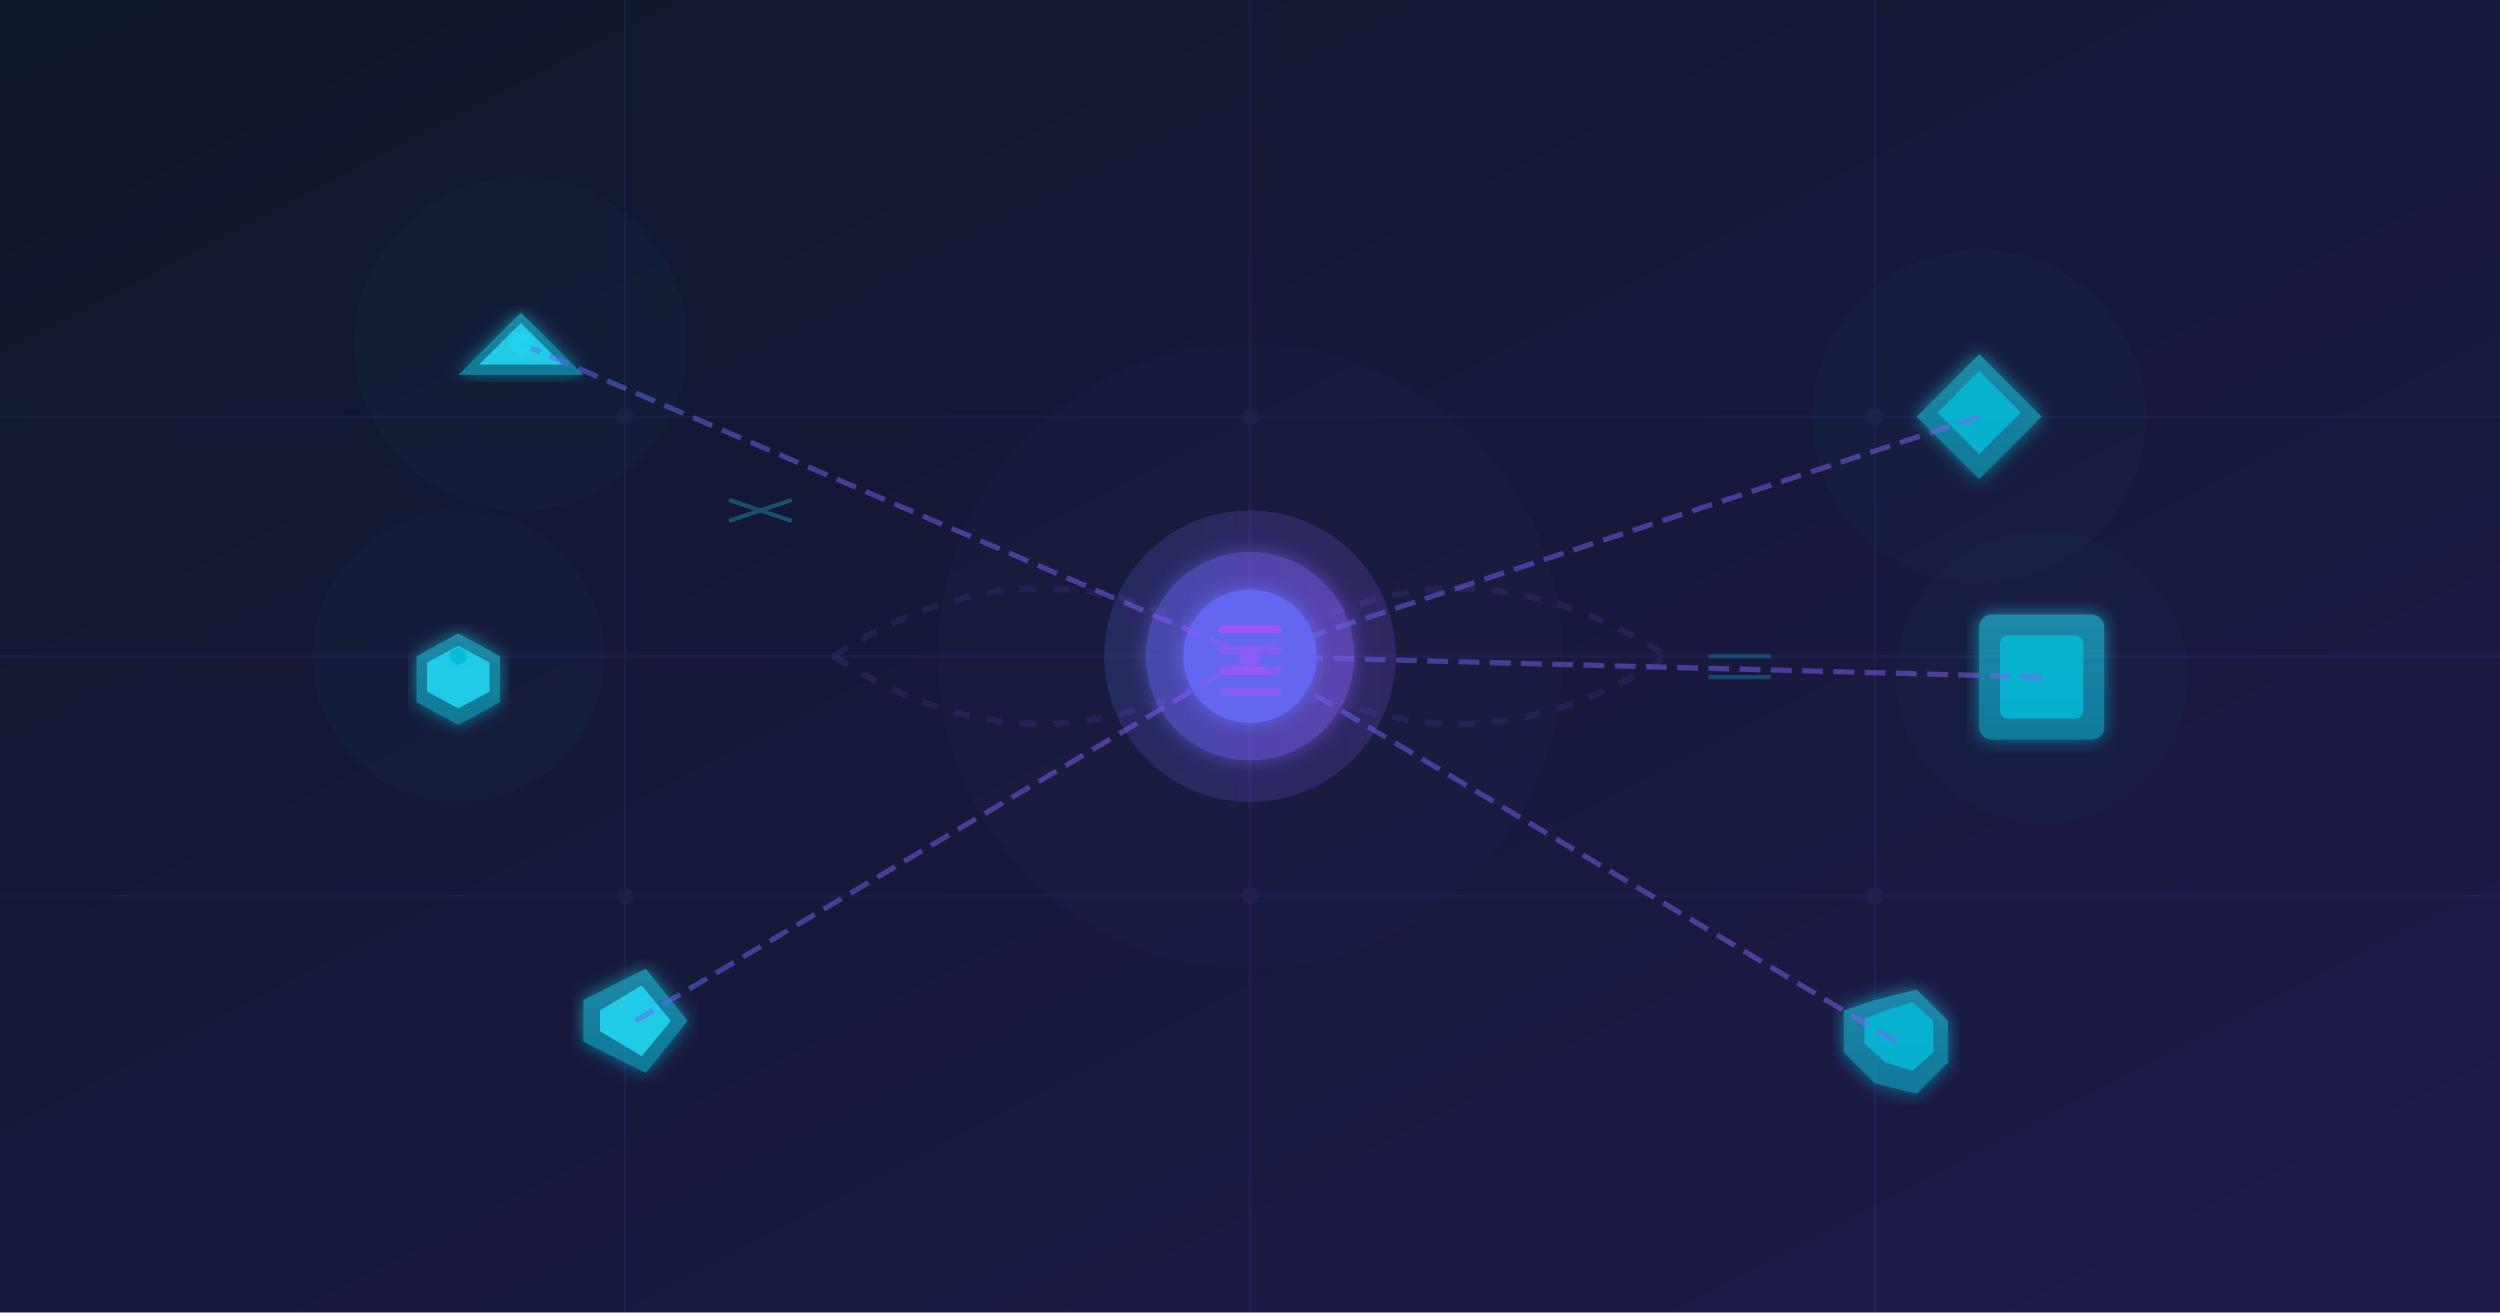
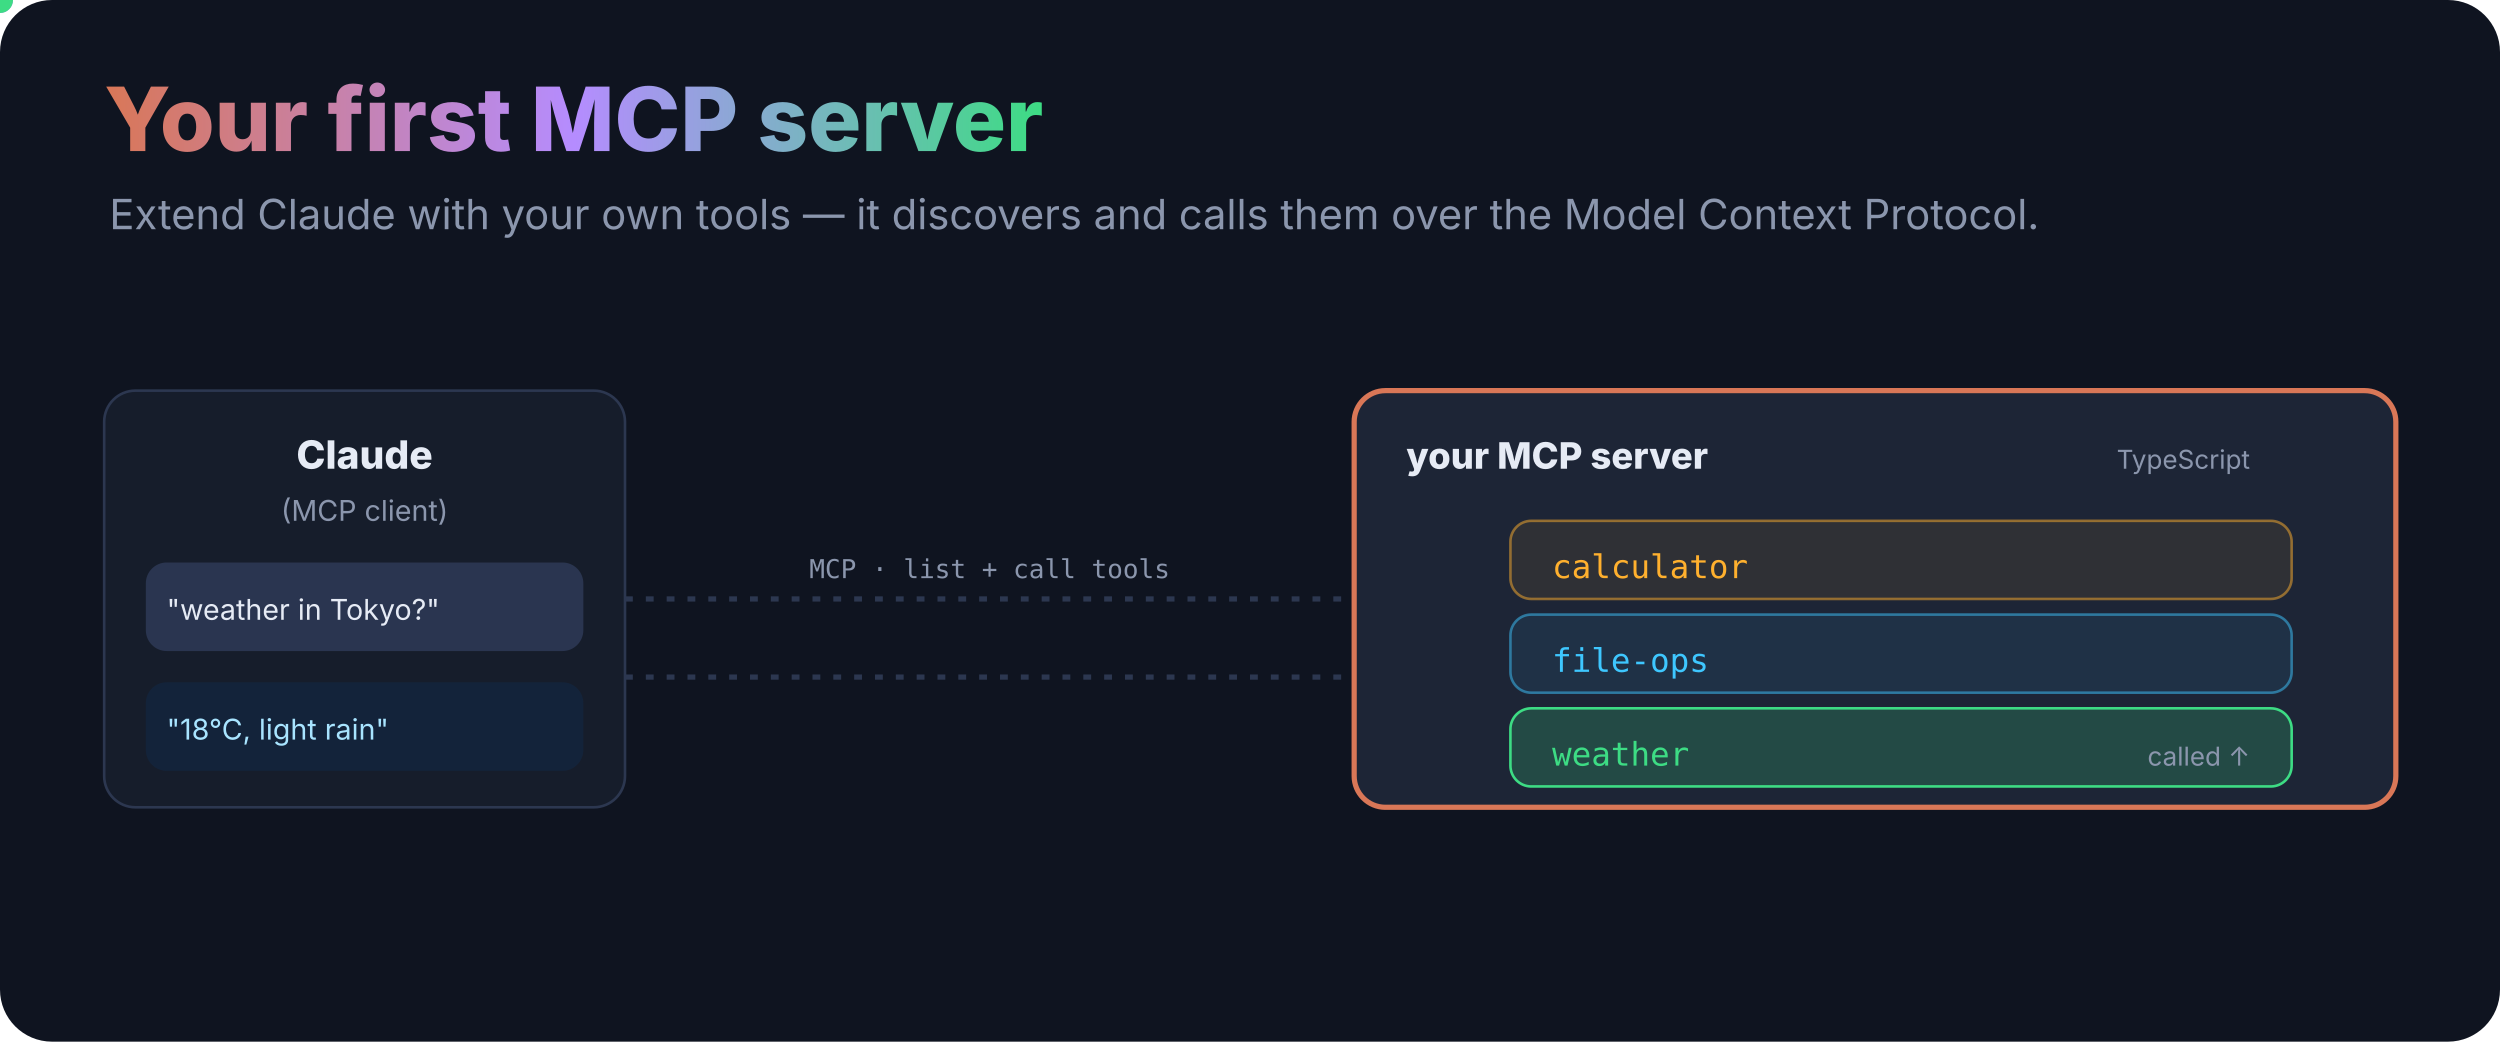
- <svg xmlns="http://www.w3.org/2000/svg" viewBox="0 0 1200 630" width="1200" height="630">
+ <svg xmlns="http://www.w3.org/2000/svg" viewBox="0 0 960 400" width="960" height="400" role="img" aria-labelledby="t d">
  <defs>
-     <linearGradient id="bg-gradient" x1="0%" y1="0%" x2="100%" y2="100%">
-       <stop offset="0%" stop-color="#0f172a" />
-       <stop offset="100%" stop-color="#1e1b4b" />
+     <linearGradient id="title" x1="0" x2="1">
+       <stop offset="0" stop-color="#d97757" />
+       <stop offset=".5" stop-color="#b58cff" />
+       <stop offset="1" stop-color="#3ddc84" />
    </linearGradient>
-     <linearGradient id="protocol-gradient" x1="0%" y1="0%" x2="100%" y2="0%">
-       <stop offset="0%" stop-color="#6366f1" />
-       <stop offset="100%" stop-color="#8b5cf6" />
-     </linearGradient>
-     <linearGradient id="tool-gradient" x1="0%" y1="0%" x2="0%" y2="100%">
-       <stop offset="0%" stop-color="#22d3ee" />
-       <stop offset="100%" stop-color="#06b6d4" />
-     </linearGradient>
-     <filter id="glow">
-       <feGaussianBlur stdDeviation="4" result="blur" />
-       <feMerge>
-         <feMergeNode in="blur" />
-         <feMergeNode in="SourceGraphic" />
-       </feMerge>
-     </filter>
  </defs>
  <style>
-     @keyframes pulse-server {
-       0%, 100% { transform: scale(1); opacity: 0.9; }
-       50% { transform: scale(1.08); opacity: 1; }
-     }
- 
-     @keyframes flow-bidirectional {
-       0% { stroke-dashoffset: 40; opacity: 0.4; }
-       50% { opacity: 0.8; }
-       100% { stroke-dashoffset: 0; opacity: 0.4; }
-     }
- 
-     @keyframes float-tool {
-       0%, 100% { transform: translateY(0) rotate(0deg); }
-       50% { transform: translateY(-15px) rotate(5deg); }
-     }
- 
-     @keyframes message-travel {
-       0% { transform: translateX(0); opacity: 0; }
-       10% { opacity: 1; }
-       90% { opacity: 1; }
-       100% { transform: translateX(400px); opacity: 0; }
-     }
- 
-     @keyframes tool-activate {
-       0%, 100% { opacity: 0.6; transform: scale(1); }
-       50% { opacity: 1; transform: scale(1.15); }
-     }
- 
-     .server-core {
-       animation: pulse-server 5s ease-in-out infinite;
-     }
- 
-     .connection-line {
-       stroke-dasharray: 10 5;
-       animation: flow-bidirectional 3s linear infinite;
-     }
- 
-     .tool-node {
-       animation: float-tool 6s ease-in-out infinite;
-     }
- 
-     .message-packet {
-       animation: message-travel 4s ease-in-out infinite;
-     }
+     text { font-family: ui-sans-serif, system-ui, -apple-system, "Segoe UI", sans-serif; fill:#e6ebf5; }
+     .muted { fill:#8b96ad; } .mono { font-family: ui-monospace, SFMono-Regular, Menlo, monospace; }
+     @keyframes ask { 0%,3.00% { opacity:0; transform:translateY(8px); } 6.50%,94.00% { opacity:1; transform:translateY(0); } 97.00%,100% { opacity:0 } } .ask { animation:ask 10.0s infinite; }
+     @keyframes ans { 0%,64.00% { opacity:0; transform:translateY(8px); } 67.50%,94.00% { opacity:1; transform:translateY(0); } 97.00%,100% { opacity:0 } } .ans { animation:ans 10.0s infinite; }
+     @keyframes toolflash { 0%,32.00% { opacity:0; } 35.50%,47.00% { opacity:1; } 50.00%,100% { opacity:0 } } .toolflash { animation:toolflash 10.0s infinite; }
+     @keyframes rq { 0%,16.00% { offset-distance:0%; opacity:0 } 17.00% {opacity:1} 28.00% { offset-distance:100%; opacity:1 } 30.00%,100% {opacity:0} } .rq { animation:rq 10.0s infinite; offset-path: path('M320 230 L 520 230'); }
+     @keyframes rp { 0%,50.00% { offset-distance:0%; opacity:0 } 51.00% {opacity:1} 62.00% { offset-distance:100%; opacity:1 } 64.00%,100% {opacity:0} } .rp { animation:rp 10.0s infinite; offset-path: path('M520 260 L 320 260'); }
+     @media (prefers-reduced-motion: reduce) { * { animation:none !important; } }
  </style>
-   <rect width="1200" height="630" fill="url(#bg-gradient)" />
-   <g opacity="0.08">
-     <line x1="0" y1="200" x2="1200" y2="200" stroke="#6366f1" stroke-width="1" />
-     <line x1="0" y1="315" x2="1200" y2="315" stroke="#8b5cf6" stroke-width="1.5" />
-     <line x1="0" y1="430" x2="1200" y2="430" stroke="#6366f1" stroke-width="1" />
-     <line x1="300" y1="0" x2="300" y2="630" stroke="#6366f1" stroke-width="1" />
-     <line x1="600" y1="0" x2="600" y2="630" stroke="#8b5cf6" stroke-width="1.5" />
-     <line x1="900" y1="0" x2="900" y2="630" stroke="#6366f1" stroke-width="1" />
-     <circle cx="300" cy="200" r="4" fill="#6366f1" />
-     <circle cx="600" cy="200" r="4" fill="#8b5cf6" />
-     <circle cx="900" cy="200" r="4" fill="#6366f1" />
-     <circle cx="300" cy="430" r="4" fill="#6366f1" />
-     <circle cx="600" cy="430" r="4" fill="#8b5cf6" />
-     <circle cx="900" cy="430" r="4" fill="#6366f1" />
+   <rect width="960" height="400" rx="20" fill="#0f1420" />
+   <text x="40" y="58" font-size="34" font-weight="800" style="fill:url(#title)">Your first MCP server</text>
+   <text x="42" y="88" font-size="16" class="muted">Extend Claude with your own tools — it discovers and calls them over the Model Context Protocol.</text>
+   <rect x="40" y="150" width="200" height="160" rx="12" fill="#161d2b" stroke="#2c3750" />
+   <text x="140" y="180" text-anchor="middle" font-size="15" font-weight="800">Claude</text>
+   <text x="140" y="200" text-anchor="middle" font-size="11" class="muted">(MCP client)</text>
+   <g class="ask">
+     <rect x="56" y="216" width="168" height="34" rx="8" fill="#2a3550" />
+     <text x="64" y="238" font-size="11">"weather in Tokyo?"</text>
  </g>
-   <g class="mcp-server">
-     <circle cx="600" cy="315" r="70" fill="url(#protocol-gradient)" opacity="0.2" />
-     <circle cx="600" cy="315" r="50" fill="url(#protocol-gradient)" opacity="0.5" filter="url(#glow)" />
-     <circle class="server-core" cx="600" cy="315" r="32" fill="#6366f1" filter="url(#glow)" />
-     <rect x="585" y="300" width="30" height="4" rx="2" fill="#a855f7" opacity="0.8" />
-     <rect x="585" y="310" width="30" height="4" rx="2" fill="#8b5cf6" opacity="0.8" />
-     <rect x="585" y="320" width="30" height="4" rx="2" fill="#a855f7" opacity="0.8" />
-     <rect x="585" y="330" width="30" height="4" rx="2" fill="#8b5cf6" opacity="0.8" />
-     <circle cx="600" cy="315" r="40" fill="none" stroke="#6366f1" stroke-width="2" opacity="0">
-       <animate attributeName="r" values="40;80" dur="3s" repeatCount="indefinite" />
-       <animate attributeName="opacity" values="0.6;0" dur="3s" repeatCount="indefinite" />
-     </circle>
-     <circle cx="600" cy="315" r="40" fill="none" stroke="#8b5cf6" stroke-width="2" opacity="0">
-       <animate attributeName="r" values="40;80" dur="3s" repeatCount="indefinite" begin="1.5s" />
-       <animate attributeName="opacity" values="0.6;0" dur="3s" repeatCount="indefinite" begin="1.5s" />
-     </circle>
+   <g class="ans">
+     <rect x="56" y="262" width="168" height="34" rx="8" fill="#13233a" />
+     <text x="64" y="284" font-size="11" style="fill:#a8e4ff">"18°C, light rain"</text>
  </g>
-   <g class="tools">
-     <g class="tool-node" style="animation-delay: 0s">
-       <polygon points="250,150 280,180 220,180" fill="url(#tool-gradient)" opacity="0.6" filter="url(#glow)" />
-       <polygon points="250,155 270,175 230,175" fill="#22d3ee" opacity="0.9">
-         <animate attributeName="opacity" values="0.9;1;0.9" dur="4s" repeatCount="indefinite" />
-       </polygon>
-     </g>
-     <g class="tool-node" style="animation-delay: -1s">
-       <polygon points="950,170 980,200 950,230 920,200" fill="url(#tool-gradient)" opacity="0.6" filter="url(#glow)" />
-       <polygon points="950,178 970,198 950,218 930,198" fill="#06b6d4" opacity="0.9">
-         <animate attributeName="opacity" values="0.9;1;0.9" dur="4.5s" repeatCount="indefinite" />
-       </polygon>
-     </g>
-     <g class="tool-node" style="animation-delay: -2s">
-       <polygon points="200,315 220,304 240,315 240,337 220,348 200,337" fill="url(#tool-gradient)" opacity="0.6" filter="url(#glow)" />
-       <polygon points="205,318 220,310 235,318 235,332 220,340 205,332" fill="#22d3ee" opacity="0.9">
-         <animate attributeName="opacity" values="0.9;1;0.9" dur="5s" repeatCount="indefinite" />
-       </polygon>
-     </g>
-     <g class="tool-node" style="animation-delay: -3s">
-       <rect x="950" y="295" width="60" height="60" rx="6" fill="url(#tool-gradient)" opacity="0.6" filter="url(#glow)" />
-       <rect x="960" y="305" width="40" height="40" rx="4" fill="#06b6d4" opacity="0.9">
-         <animate attributeName="opacity" values="0.9;1;0.9" dur="4.2s" repeatCount="indefinite" />
-       </rect>
-     </g>
-     <g class="tool-node" style="animation-delay: -4s">
-       <polygon points="280,480 310,465 330,490 310,515 280,500" fill="url(#tool-gradient)" opacity="0.6" filter="url(#glow)" />
-       <polygon points="288,485 308,473 322,490 308,507 288,495" fill="#22d3ee" opacity="0.9">
-         <animate attributeName="opacity" values="0.9;1;0.9" dur="4.8s" repeatCount="indefinite" />
-       </polygon>
-     </g>
-     <g class="tool-node" style="animation-delay: -5s">
-       <polygon points="900,480 920,475 935,490 935,510 920,525 900,520 885,505 885,485" fill="url(#tool-gradient)" opacity="0.6" filter="url(#glow)" />
-       <polygon points="905,485 918,481 928,490 928,505 918,514 905,510 895,501 895,489" fill="#06b6d4" opacity="0.9">
-         <animate attributeName="opacity" values="0.9;1;0.9" dur="5.3s" repeatCount="indefinite" />
-       </polygon>
-     </g>
-   </g>
-   <g class="communication">
-     <line class="connection-line" x1="250" y1="165" x2="600" y2="315" stroke="url(#protocol-gradient)" stroke-width="2.5" opacity="0.5" />
-     <line class="connection-line" x1="950" y1="200" x2="600" y2="315" stroke="url(#protocol-gradient)" stroke-width="2.5" opacity="0.5" style="animation-delay: -0.5s" />
-     <line class="connection-line" x1="220" y1="315" x2="600" y2="315" stroke="url(#protocol-gradient)" stroke-width="2.5" opacity="0.5" style="animation-delay: -1s" />
-     <line class="connection-line" x1="980" y1="325" x2="600" y2="315" stroke="url(#protocol-gradient)" stroke-width="2.5" opacity="0.5" style="animation-delay: -1.5s" />
-     <line class="connection-line" x1="305" y1="490" x2="600" y2="315" stroke="url(#protocol-gradient)" stroke-width="2.5" opacity="0.5" style="animation-delay: -2s" />
-     <line class="connection-line" x1="910" y1="500" x2="600" y2="315" stroke="url(#protocol-gradient)" stroke-width="2.5" opacity="0.5" style="animation-delay: -2.5s" />
-   </g>
-   <g class="messages">
-     <circle class="message-packet" cx="250" cy="165" r="5" fill="#22d3ee" opacity="0.9" filter="url(#glow)" style="animation-delay: 0s">
-       <animateMotion dur="4s" repeatCount="indefinite" path="M0,0 L350,150" />
-     </circle>
-     <circle class="message-packet" cx="600" cy="315" r="5" fill="#8b5cf6" opacity="0.9" filter="url(#glow)" style="animation-delay: 2s">
-       <animateMotion dur="4s" repeatCount="indefinite" path="M0,0 L350,-115" />
-     </circle>
-     <circle class="message-packet" cx="220" cy="315" r="4" fill="#06b6d4" opacity="0.8" filter="url(#glow)" style="animation-delay: 1s">
-       <animateMotion dur="4s" repeatCount="indefinite" path="M0,0 L380,0" />
-     </circle>
-   </g>
-   <g opacity="0.3">
-     <path d="M350,240 L380,250" stroke="#22d3ee" stroke-width="2" fill="none">
-       <animate attributeName="opacity" values="0.3;0.8;0.3" dur="2s" repeatCount="indefinite" />
-     </path>
-     <path d="M380,240 L350,250" stroke="#22d3ee" stroke-width="2" fill="none">
-       <animate attributeName="opacity" values="0.3;0.8;0.3" dur="2s" repeatCount="indefinite" begin="1s" />
-     </path>
-     <path d="M820,315 L850,315" stroke="#06b6d4" stroke-width="2" fill="none">
-       <animate attributeName="opacity" values="0.3;0.8;0.3" dur="2s" repeatCount="indefinite" begin="0.5s" />
-     </path>
-     <path d="M850,325 L820,325" stroke="#06b6d4" stroke-width="2" fill="none">
-       <animate attributeName="opacity" values="0.3;0.8;0.3" dur="2s" repeatCount="indefinite" begin="1.5s" />
-     </path>
-   </g>
-   <g opacity="0.12">
-     <path d="M400,315 Q500,250 600,315 T800,315" stroke="#6366f1" stroke-width="3" fill="none" stroke-dasharray="8 8">
-       <animate attributeName="stroke-dashoffset" from="0" to="32" dur="4s" repeatCount="indefinite" />
-     </path>
-     <path d="M400,315 Q500,380 600,315 T800,315" stroke="#8b5cf6" stroke-width="3" fill="none" stroke-dasharray="8 8">
-       <animate attributeName="stroke-dashoffset" from="32" to="0" dur="4s" repeatCount="indefinite" />
-     </path>
-   </g>
-   <circle cx="600" cy="315" r="150" fill="#6366f1" opacity="0.02">
-     <animate attributeName="opacity" values="0.02;0.08;0.02" dur="7s" repeatCount="indefinite" />
-   </circle>
-   <circle cx="250" cy="165" r="80" fill="#22d3ee" opacity="0.02">
-     <animate attributeName="opacity" values="0.02;0.06;0.02" dur="6s" repeatCount="indefinite" />
-   </circle>
-   <circle cx="950" cy="200" r="80" fill="#06b6d4" opacity="0.02">
-     <animate attributeName="opacity" values="0.02;0.06;0.02" dur="6.5s" repeatCount="indefinite" />
-   </circle>
-   <circle cx="220" cy="315" r="70" fill="#22d3ee" opacity="0.02">
-     <animate attributeName="opacity" values="0.02;0.05;0.02" dur="8s" repeatCount="indefinite" />
-   </circle>
-   <circle cx="980" cy="325" r="70" fill="#06b6d4" opacity="0.02">
-     <animate attributeName="opacity" values="0.02;0.05;0.02" dur="7.5s" repeatCount="indefinite" />
-   </circle>
+   <line x1="240" y1="230" x2="520" y2="230" stroke="#2c3750" stroke-width="2" stroke-dasharray="3 5" />
+   <line x1="240" y1="260" x2="520" y2="260" stroke="#2c3750" stroke-width="2" stroke-dasharray="3 5" />
+   <text x="380" y="222" text-anchor="middle" font-size="10" class="mono muted">MCP · list + call tools</text>
+   <circle class="rq" r="5" fill="#b58cff" />
+   <circle class="rp" r="5" fill="#3ddc84" />
+   <rect x="520" y="150" width="400" height="160" rx="12" fill="#1d2536" stroke="#d97757" stroke-width="2" />
+   <text x="540" y="180" font-size="14" font-weight="800">your MCP server</text>
+   <text x="864" y="180" text-anchor="end" font-size="10" class="muted">TypeScript</text>
+   <rect x="580" y="200" width="300" height="30" rx="8" fill="#ffb02e" fill-opacity="0.08" stroke="#ffb02e" stroke-opacity="0.5" />
+   <text x="596" y="222" font-size="12.5" class="mono" style="fill:#ffb02e">calculator</text>
+   <rect x="580" y="236" width="300" height="30" rx="8" fill="#3ec7ff" fill-opacity="0.08" stroke="#3ec7ff" stroke-opacity="0.5" />
+   <text x="596" y="258" font-size="12.5" class="mono" style="fill:#3ec7ff">file-ops</text>
+   <rect x="580" y="272" width="300" height="30" rx="8" fill="#3ddc84" fill-opacity="0.2" stroke="#3ddc84" stroke-opacity="1" />
+   <text x="596" y="294" font-size="12.5" class="mono" style="fill:#3ddc84">weather</text>
+   <text x="864" y="294" text-anchor="end" font-size="10" class="muted">called ↑</text>
</svg>
